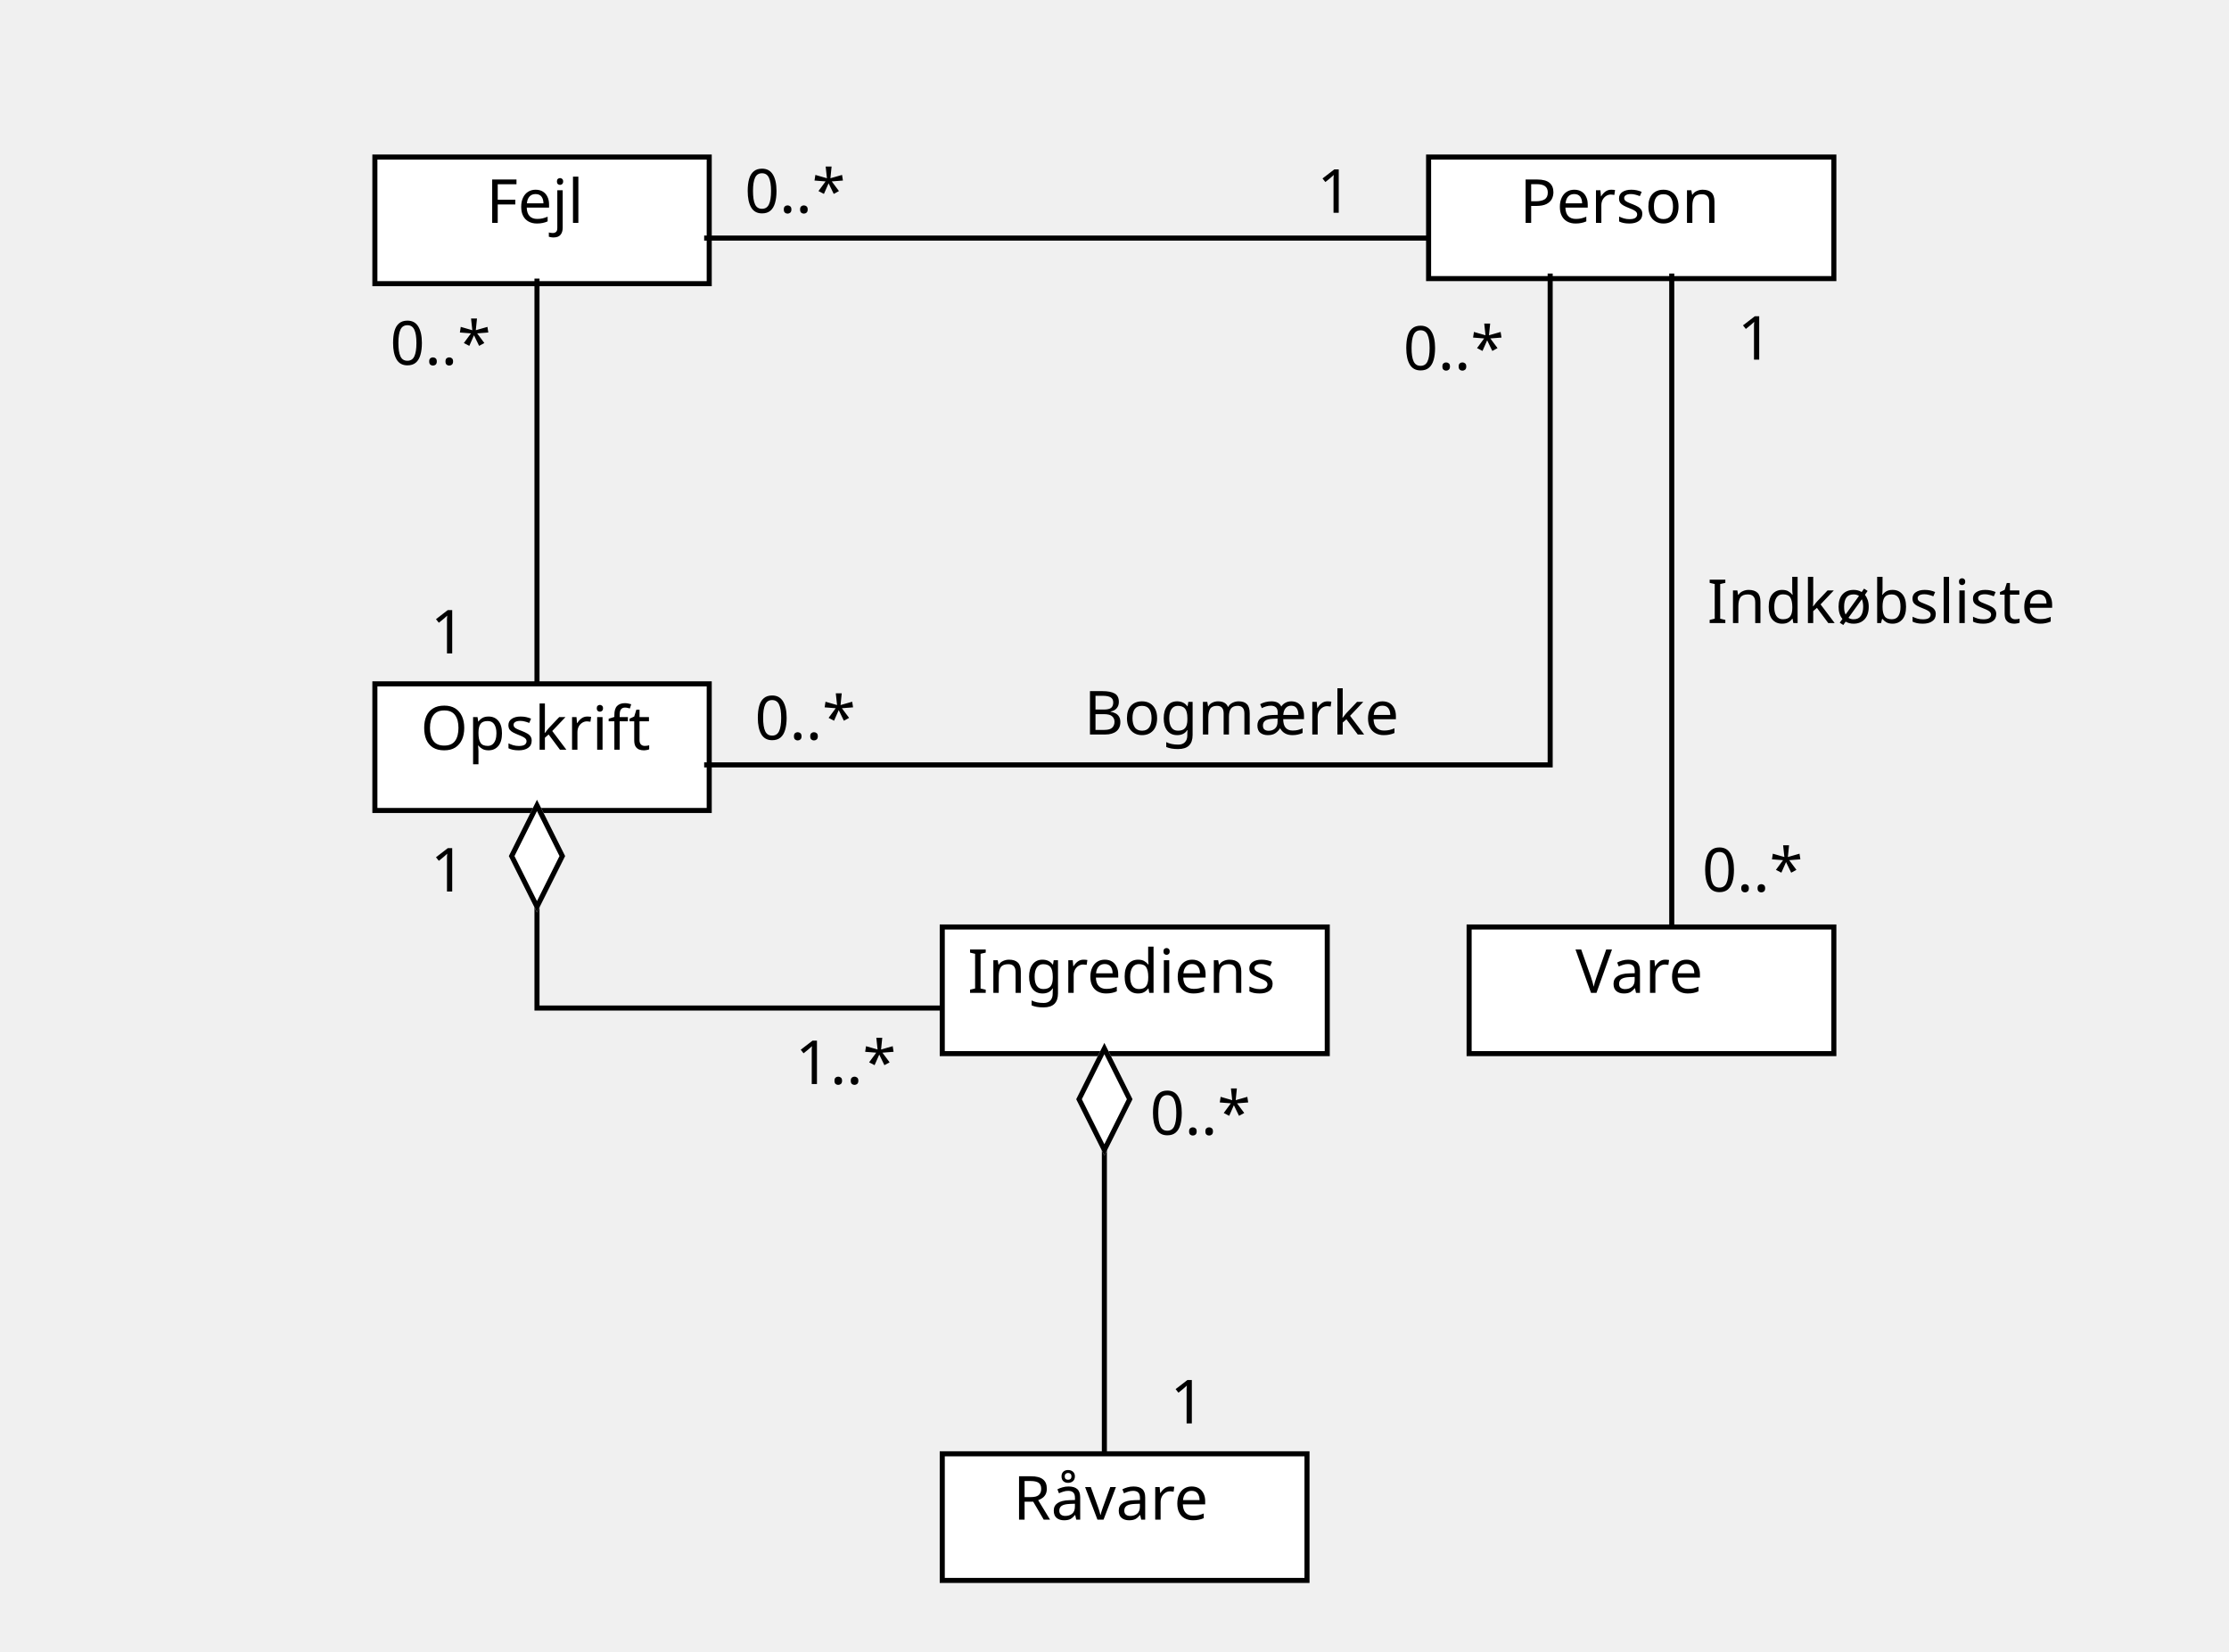
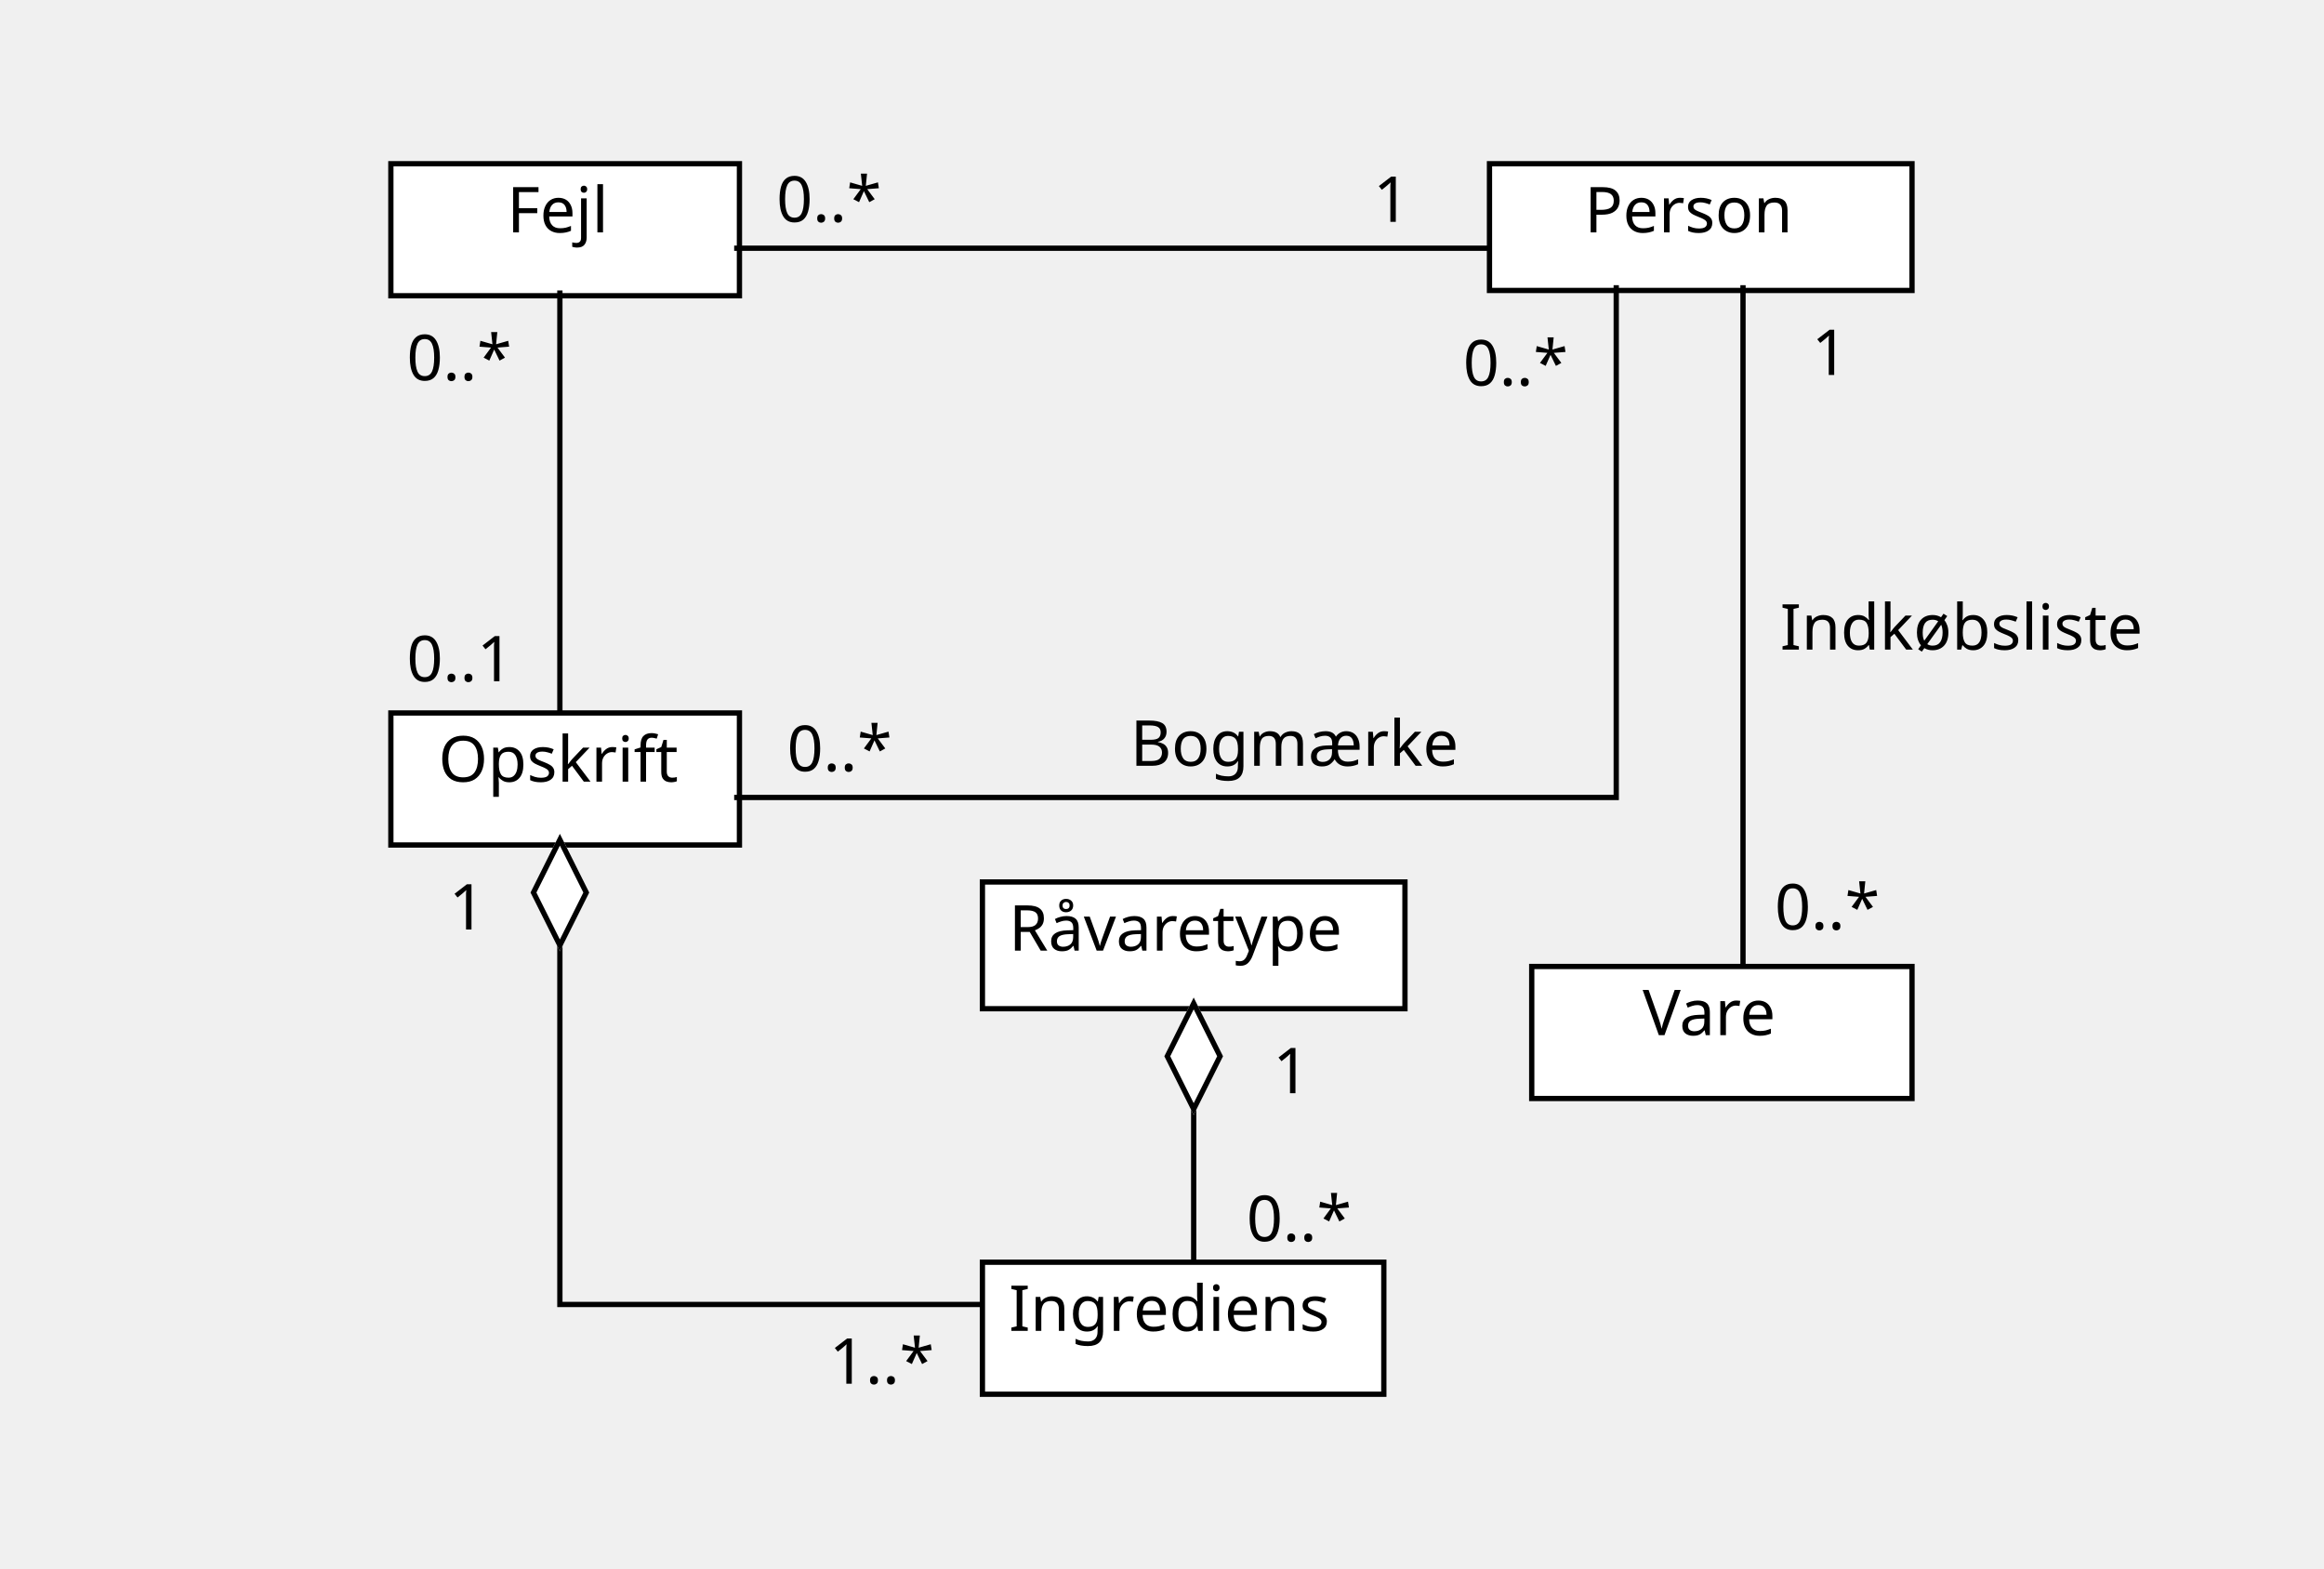
- <svg xmlns="http://www.w3.org/2000/svg" height="326" version="1.1" width="440">
-   <rect fill="#ffffff" height="25" stroke="#ffffff" stroke-width="1" width="76" x="186" y="183" />
-   <rect fill="none" height="25" stroke="#000000" stroke-width="1" width="76" x="186" y="183" />
-   <text font-family="Dialog" font-size="12" x="191" y="196">
+ <svg xmlns="http://www.w3.org/2000/svg" height="297" version="1.1" width="440">
+   <rect fill="#ffffff" height="25" stroke="#ffffff" stroke-width="1" width="76" x="186" y="239" />
+   <rect fill="none" height="25" stroke="#000000" stroke-width="1" width="76" x="186" y="239" />
+   <text font-family="Dialog" font-size="12" x="191" y="252">
Ingrediens</text>
-   <rect fill="#ffffff" height="25" stroke="#ffffff" stroke-width="1" width="72" x="186" y="287" />
-   <rect fill="none" height="25" stroke="#000000" stroke-width="1" width="72" x="186" y="287" />
-   <text font-family="Dialog" font-size="12" x="200" y="300">
- Råvare</text>
+   <rect fill="#ffffff" height="24" stroke="#ffffff" stroke-width="1" width="80" x="186" y="167" />
+   <rect fill="none" height="24" stroke="#000000" stroke-width="1" width="80" x="186" y="167" />
+   <text font-family="Dialog" font-size="12" x="191" y="180">
+ Råvaretype</text>
  <rect fill="#ffffff" height="25" stroke="#ffffff" stroke-width="1" width="66" x="74" y="135" />
  <rect fill="none" height="25" stroke="#000000" stroke-width="1" width="66" x="74" y="135" />
  <text font-family="Dialog" font-size="12" x="83" y="148">
Opskrift</text>
-   <polyline fill="none" points="106,159 106,199 186,199" stroke="#000000" stroke-width="1" />
+   <polyline fill="none" points="106,159 106,247 186,247" stroke="#000000" stroke-width="1" />
  <polygon fill="#ffffff" points="106,159 111,169 106,179 101,169" stroke="#ffffff" stroke-width="1" />
  <polygon fill="none" points="106,159 111,169 106,179 101,169" stroke="#000000" stroke-width="1" />
  <text font-family="Dialog" font-size="12" x="85" y="176">
1</text>
-   <text font-family="Dialog" font-size="12" x="157" y="214">
+   <text font-family="Dialog" font-size="12" x="157" y="262">
1..*</text>
-   <polyline fill="none" points="218,207 218,287" stroke="#000000" stroke-width="1" />
-   <polygon fill="#ffffff" points="218,207 223,217 218,227 213,217" stroke="#ffffff" stroke-width="1" />
-   <polygon fill="none" points="218,207 223,217 218,227 213,217" stroke="#000000" stroke-width="1" />
-   <text font-family="Dialog" font-size="12" x="227" y="224">
- 0..*</text>
-   <text font-family="Dialog" font-size="12" x="231" y="281">
- 1</text>
  <rect fill="#ffffff" height="25" stroke="#ffffff" stroke-width="1" width="66" x="74" y="31" />
  <rect fill="none" height="25" stroke="#000000" stroke-width="1" width="66" x="74" y="31" />
  <text font-family="Dialog" font-size="12" x="96" y="44">
Fejl</text>
  <polyline fill="none" points="106,135 106,55" stroke="#000000" stroke-width="1" />
-   <text font-family="Dialog" font-size="12" x="85" y="129">
- 1</text>
+   <text font-family="Dialog" font-size="12" x="77" y="129">
+ 0..1</text>
  <text font-family="Dialog" font-size="12" x="77" y="72">
0..*</text>
  <rect fill="#ffffff" height="25" stroke="#ffffff" stroke-width="1" width="72" x="290" y="183" />
  <rect fill="none" height="25" stroke="#000000" stroke-width="1" width="72" x="290" y="183" />
  <text font-family="Dialog" font-size="12" x="311" y="196">
Vare</text>
  <rect fill="#ffffff" height="24" stroke="#ffffff" stroke-width="1" width="80" x="282" y="31" />
  <rect fill="none" height="24" stroke="#000000" stroke-width="1" width="80" x="282" y="31" />
  <text font-family="Dialog" font-size="12" x="300" y="44">
Person</text>
  <polyline fill="none" points="330,54 330,183" stroke="#000000" stroke-width="1" />
  <text font-family="Dialog" font-size="12" x="337" y="123">
Indkøbsliste</text>
  <text font-family="Dialog" font-size="12" x="343" y="71">
1</text>
  <text font-family="Dialog" font-size="12" x="336" y="176">
0..*</text>
  <polyline fill="none" points="139,47 282,47" stroke="#000000" stroke-width="1" />
  <text font-family="Dialog" font-size="12" x="147" y="42">
0..*</text>
  <text font-family="Dialog" font-size="12" x="260" y="42">
1</text>
  <polyline fill="none" points="139,151 306,151 306,54" stroke="#000000" stroke-width="1" />
  <text font-family="Dialog" font-size="12" x="214" y="145">
Bogmærke</text>
  <text font-family="Dialog" font-size="12" x="149" y="146">
0..*</text>
  <text font-family="Dialog" font-size="12" x="277" y="73">
0..*</text>
+   <polyline fill="none" points="226,190 226,239" stroke="#000000" stroke-width="1" />
+   <polygon fill="#ffffff" points="226,190 231,200 226,210 221,200" stroke="#ffffff" stroke-width="1" />
+   <polygon fill="none" points="226,190 231,200 226,210 221,200" stroke="#000000" stroke-width="1" />
+   <text font-family="Dialog" font-size="12" x="241" y="207">
+ 1</text>
+   <text font-family="Dialog" font-size="12" x="236" y="235">
+ 0..*</text>
</svg>
